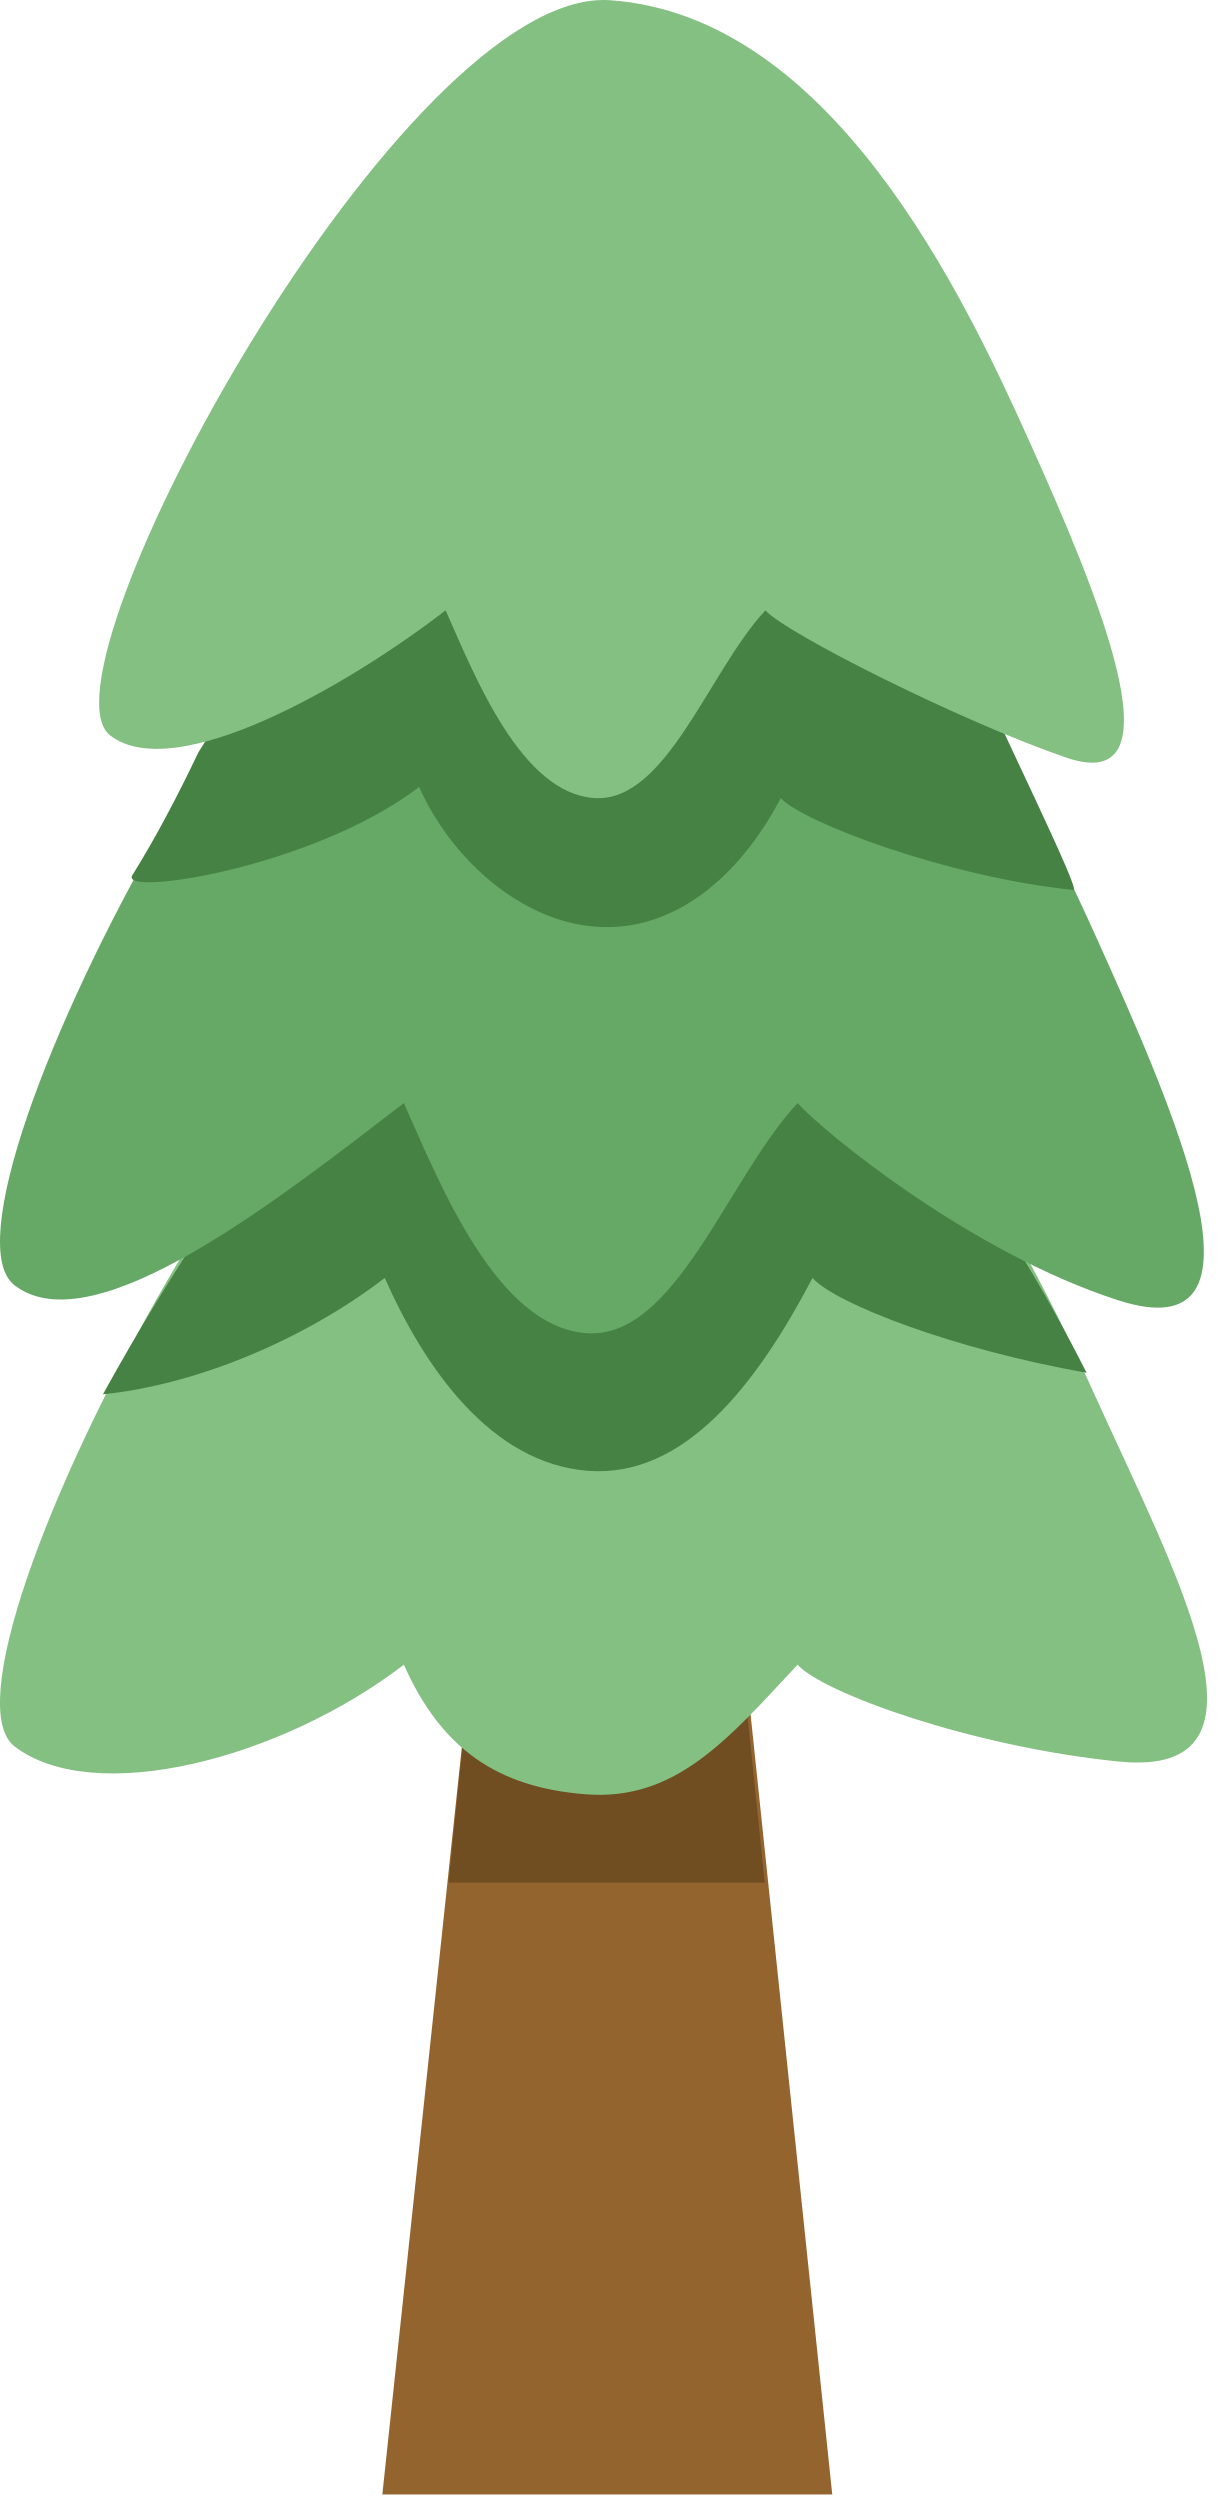
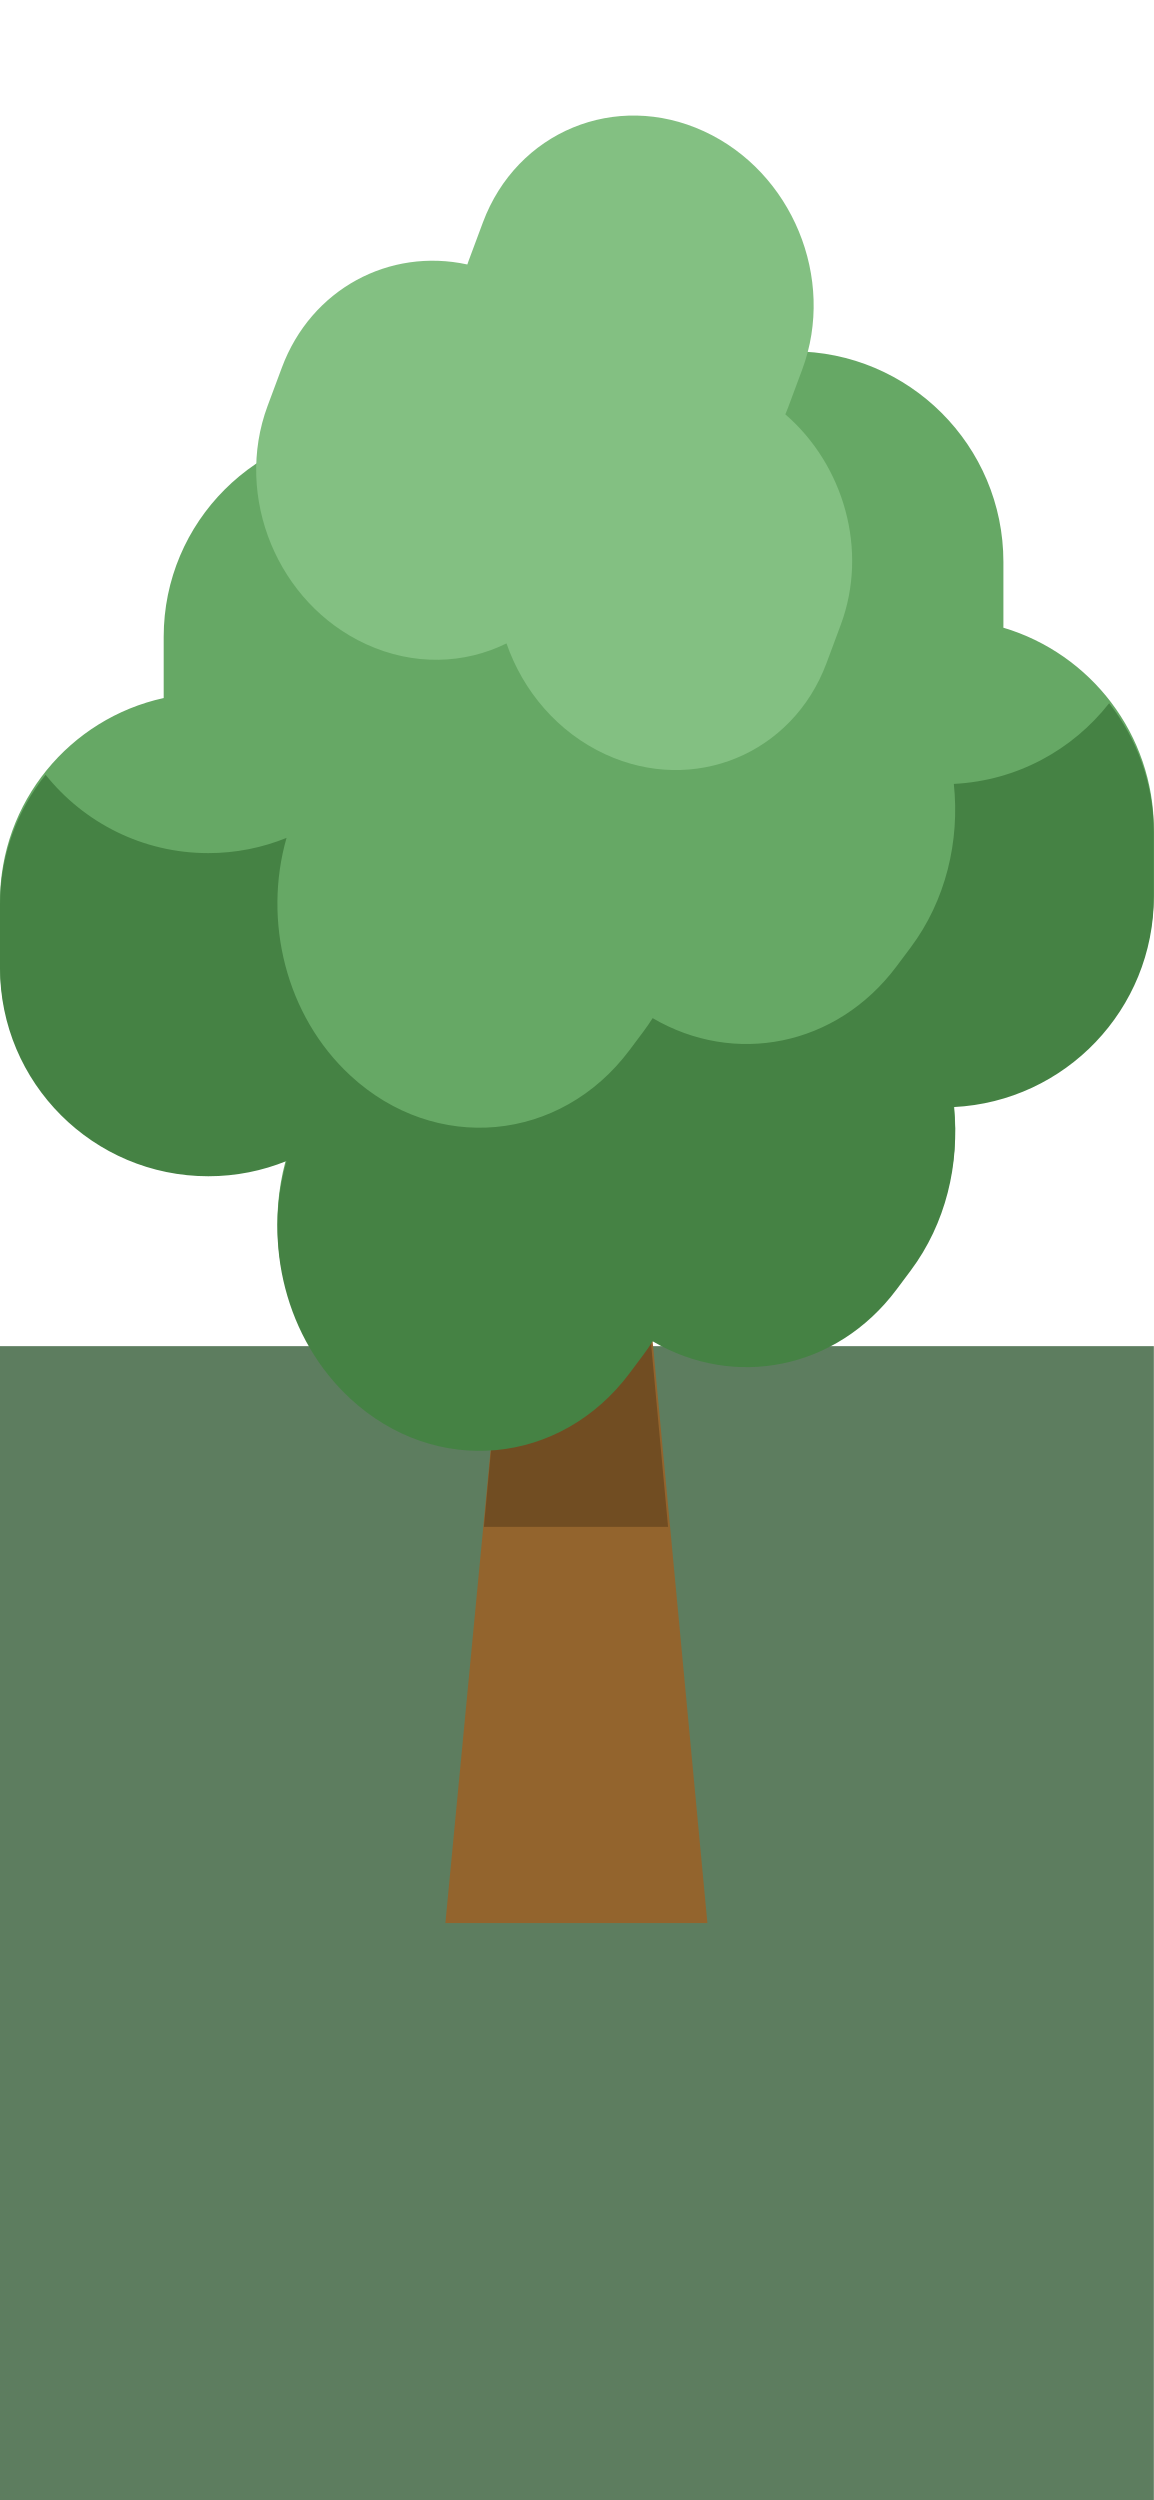
- <svg xmlns="http://www.w3.org/2000/svg" width="83" height="170" viewBox="0 0 83 170" fill="none">
-   <path d="M35.583 79.516H47.158L56.593 169.625H26L35.583 79.516Z" fill="#93642D" />
-   <path d="M35.5 79.516H47L52 128.016H30.5L35.5 79.516Z" fill="#714D22" />
-   <path d="M76.067 119.784C87.607 120.947 79.962 107.07 74.383 94.729C68.805 82.389 56.737 59.175 38.213 59.175C23.033 59.175 -5.731 113.644 1.005 118.769C6.394 122.869 19.044 119.652 27.464 113.199C29.99 118.893 33.804 121.558 39.866 122.014C45.929 122.469 49.465 118.323 54.236 113.199C55.92 115.097 66 118.769 76.067 119.784Z" fill="#83C082" />
-   <path d="M37.842 61.516C54.911 61.516 66.934 79.658 73.89 93.348C64.841 91.756 56.796 88.642 55.251 86.901C51.5 94.056 46.587 100.511 40 100.016C33.413 99.521 28.908 93.088 26.163 86.901C20.545 91.207 13.194 94.186 7.001 94.813C16.1 78.287 29.062 61.516 37.842 61.516Z" fill="#458244" />
-   <path d="M76.067 88.427C87.112 91.97 79.962 75.713 74.383 63.373C68.805 51.032 56.737 27.818 38.213 27.818C23.033 27.818 -5.731 82.288 1.005 87.413C6.394 91.513 19.044 81.464 27.464 75.01C29.99 80.705 33.804 90.202 39.866 90.657C45.929 91.113 49.465 80.135 54.236 75.01C55.92 76.908 66 85.199 76.067 88.427Z" fill="#66A865" />
-   <path d="M39.841 25.516C48.799 25.516 56.367 30.514 62.542 37.241C62.859 38.04 63.176 38.802 63.5 39.516C68.24 49.966 73.498 60.562 73 60.516C64.445 59.656 54.525 55.879 53.093 54.272C50.159 59.849 45.652 63.401 40.5 63.016C35.348 62.63 30.647 58.339 28.5 53.516C21.344 58.982 8.068 61.016 9 59.516C10.591 56.956 12.078 54.128 13.493 51.155C22.029 37.48 32.426 25.516 39.841 25.516Z" fill="#458244" />
-   <path d="M72.5 51.516C80.5 54.266 74.53 40.081 70 30.016C65.47 19.951 56.506 1.082 41.5 0.016C27.467 -0.982 2.03 45.836 7.5 50.016C11.876 53.36 23.465 46.767 30.303 41.504C32.355 46.148 35.452 53.894 40.376 54.266C45.299 54.637 48.17 45.684 52.045 41.504C53.413 43.052 65.367 49.064 72.5 51.516Z" fill="#83C082" />
+ <svg xmlns="http://www.w3.org/2000/svg" width="60" height="130" viewBox="0 0 60 130" fill="none">
+   <rect y="70" width="60" height="60" fill="#5D7D5F" />
+   <path d="M27.428 55.383H32.583L36.785 100H23.16L27.428 55.383Z" fill="#93642D" />
+   <path d="M27.39 55.383H32.512L34.739 79.397H25.163L27.39 55.383Z" fill="#714D22" />
+   <path d="M19.344 22.283C25.326 22.283 30.177 27.134 30.177 33.116V36.397C30.177 36.43 30.174 36.463 30.174 36.496C34.65 37.827 37.914 41.971 37.914 46.879V50.16C37.914 56.143 33.064 60.993 27.081 60.993C23.845 60.993 20.942 59.571 18.957 57.321C16.972 59.571 14.069 60.993 10.833 60.993C4.85 60.993 3.67761e-05 56.143 0 50.16V46.879C9.93921e-05 41.693 3.645 37.361 8.512 36.298V33.116C8.512 27.134 13.361 22.283 19.344 22.283Z" fill="#66A865" />
+   <path d="M18.221 72.561C13.805 68.479 13.145 61.267 16.746 56.45L17.475 55.476C17.681 55.2 17.898 54.939 18.123 54.691C15.594 50.561 15.669 44.974 18.633 41.009L19.361 40.036C22.963 35.219 29.464 34.624 33.88 38.706C36.269 40.915 37.557 44.04 37.668 47.206C40.488 46.749 43.486 47.586 45.875 49.794C50.291 53.876 50.952 61.09 47.35 65.906L46.621 66.88C43.492 71.065 38.176 72.061 33.938 69.574C33.79 69.807 33.634 70.036 33.468 70.258L32.739 71.233C29.137 76.049 22.637 76.643 18.221 72.561Z" fill="#66A865" />
+   <path d="M41.224 18.269C47.273 18.269 52.177 23.173 52.177 29.222V32.539C52.177 32.573 52.174 32.606 52.174 32.64C56.699 33.986 60 38.175 60 43.138V46.455C60 52.505 55.096 57.408 49.047 57.408C45.774 57.408 42.839 55.971 40.832 53.696C38.825 55.971 35.891 57.408 32.618 57.408C26.569 57.408 21.665 52.505 21.665 46.455V43.138C21.665 37.895 25.35 33.514 30.27 32.439V29.222C30.27 23.173 35.175 18.269 41.224 18.269Z" fill="#66A865" />
+   <path d="M36.603 6.825C41.189 8.935 43.478 14.481 41.717 19.212L40.976 21.202C40.932 21.318 40.885 21.433 40.837 21.546C43.88 24.177 45.165 28.608 43.719 32.492L42.978 34.483C41.216 39.213 36.071 41.337 31.485 39.227C29.004 38.085 27.197 35.937 26.338 33.457C24.154 34.536 21.51 34.636 19.029 33.494C14.443 31.384 12.154 25.837 13.915 21.107L14.657 19.116C16.184 15.014 20.257 12.873 24.302 13.753C24.324 13.688 24.345 13.623 24.369 13.559L25.11 11.569C26.872 6.838 32.017 4.714 36.603 6.825Z" fill="#83C082" />
+   <path d="M57.676 36.568C59.131 38.426 60 40.767 60 43.311V46.628C60 52.492 55.391 57.279 49.599 57.567C49.913 60.538 49.188 63.621 47.35 66.078L46.621 67.053C43.492 71.237 38.176 72.234 33.938 69.747C33.79 69.98 33.634 70.209 33.468 70.431L32.739 71.406C29.137 76.221 22.637 76.816 18.221 72.734C14.85 69.618 13.67 64.679 14.9 60.373C13.645 60.883 12.272 61.165 10.833 61.165C4.85 61.165 0 56.315 0 50.332V47.051C0 44.493 0.888 42.142 2.371 40.289C4.356 42.771 7.408 44.362 10.833 44.362C12.272 44.362 13.645 44.08 14.9 43.57C13.67 47.875 14.851 52.814 18.221 55.93C22.637 60.012 29.137 59.417 32.739 54.601L33.468 53.627C33.634 53.405 33.789 53.175 33.938 52.943C38.175 55.43 43.492 54.433 46.621 50.249L47.35 49.275C49.188 46.817 49.913 43.735 49.599 40.763C52.878 40.6 55.777 38.994 57.676 36.568Z" fill="#458244" />
</svg>
